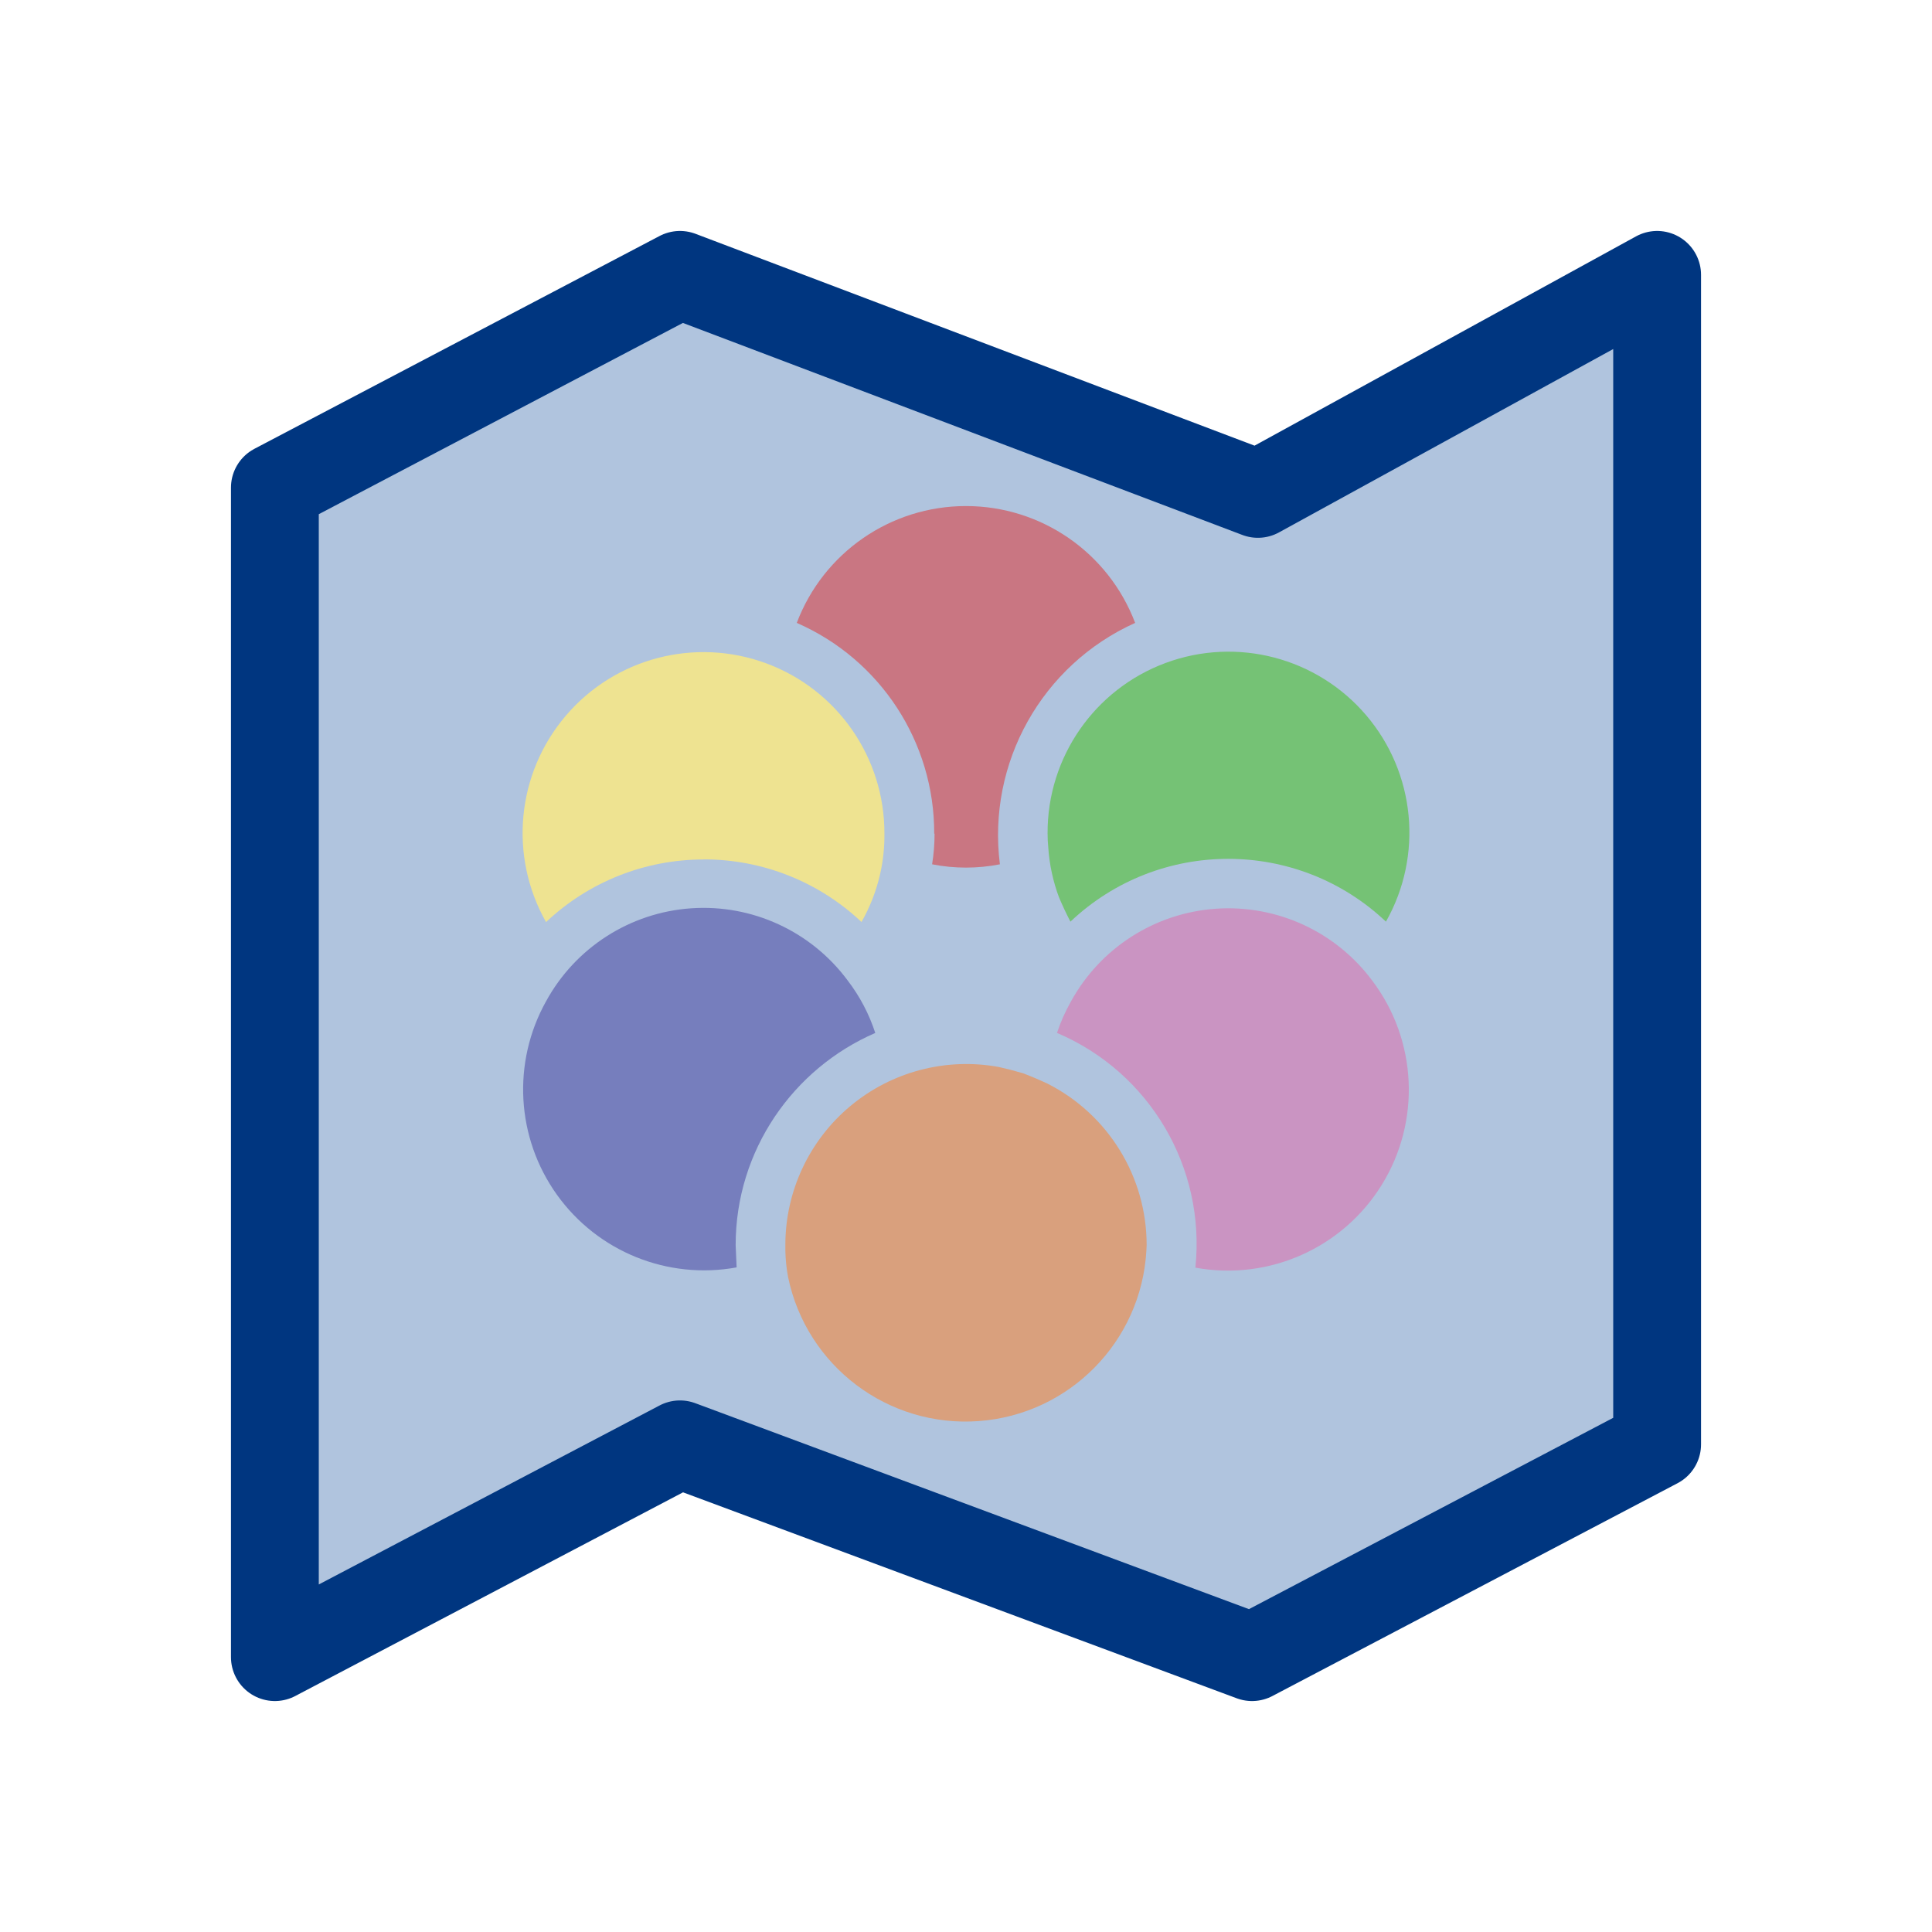
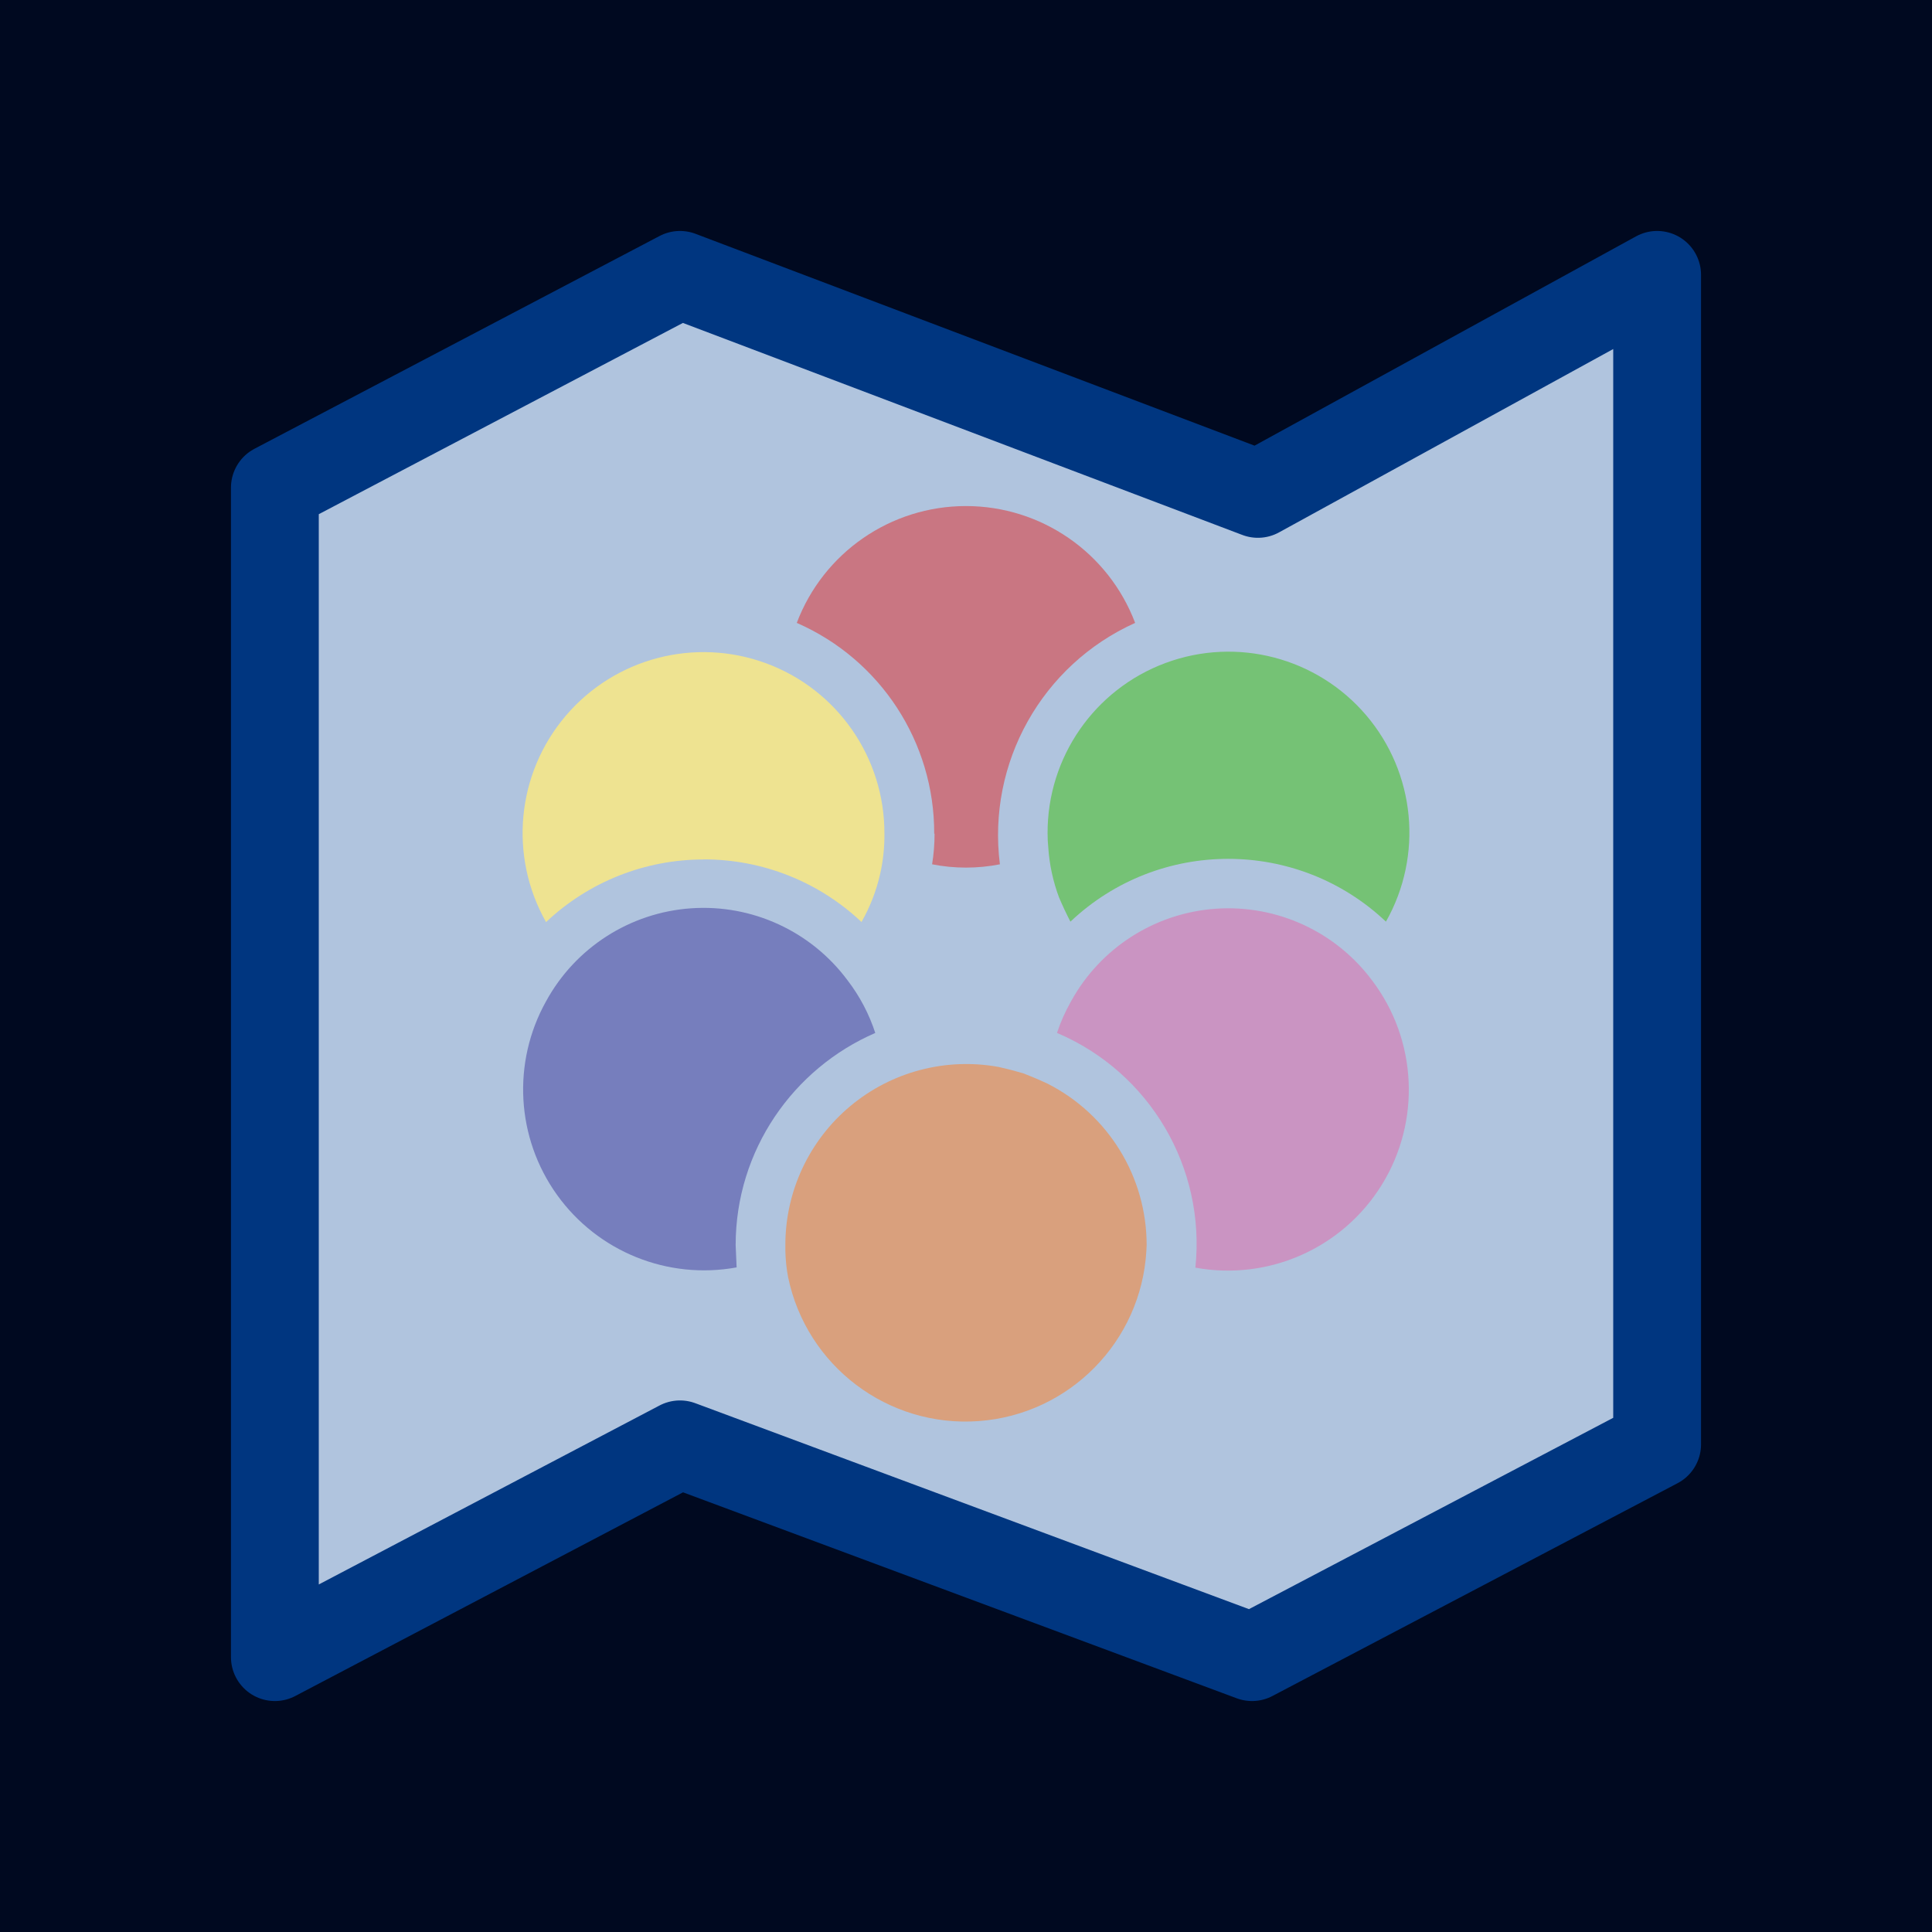
<svg xmlns="http://www.w3.org/2000/svg" width="1024" height="1024" viewBox="0 0 22 22">
+   <rect width="22" height="22" fill="#000920" />
  <path d="M3.13 18.87V5.553L7.743 3.13l6.581 2.494L18.87 3.13v13.317l-4.613 2.423-6.514-2.423Z" style="fill:#b0c4de;stroke:#003680;stroke-width:1;stroke-linejoin:round" />
  <path d="M10.642 9.493q0 .178-.028.349a2 2 0 0 0 .772 0 2.65 2.65 0 0 1 1.54-2.749 2.06 2.06 0 0 0-3.853 0 2.61 2.61 0 0 1 1.565 2.4" style="fill:#c97682" />
  <path d="M11.929 9.493q0 .08.008.159a2 2 0 0 0 .122.566 4 4 0 0 0 .13.277 2.614 2.614 0 0 1 3.593 0 2.06 2.06 0 1 0-3.853-1.006" style="fill:#75c275" />
  <path d="M8.012 9.786a2.61 2.61 0 0 1 1.798.713 2 2 0 0 0 .214-.554 2 2 0 0 0 .047-.452A2.06 2.06 0 1 0 6.218 10.5a2.61 2.61 0 0 1 1.794-.713" style="fill:#eee391" />
  <path d="M15.627 11.168a2.043 2.043 0 0 0-3.433.238 2 2 0 0 0-.158.356 2.61 2.61 0 0 1 1.576 2.673 2.06 2.06 0 0 0 2.015-3.267" style="fill:#ca94c2" />
  <path d="M9.968 11.766a2 2 0 0 0-.316-.602 2.043 2.043 0 0 0-3.434.238 2.06 2.06 0 0 0 2.17 3.03l-.011-.254c0-1.081.657-2.012 1.591-2.416" style="fill:#767ebd" />
  <path d="M11.929 12.34a4 4 0 0 0-.278-.118 4 4 0 0 0-.277-.072 2.06 2.06 0 0 0-2.431 2.028v.067q.004.155.031.297a2.063 2.063 0 0 0 4.08-.3l.003-.064a2.06 2.06 0 0 0-1.128-1.838" style="fill:#d9a07d" />
</svg>
